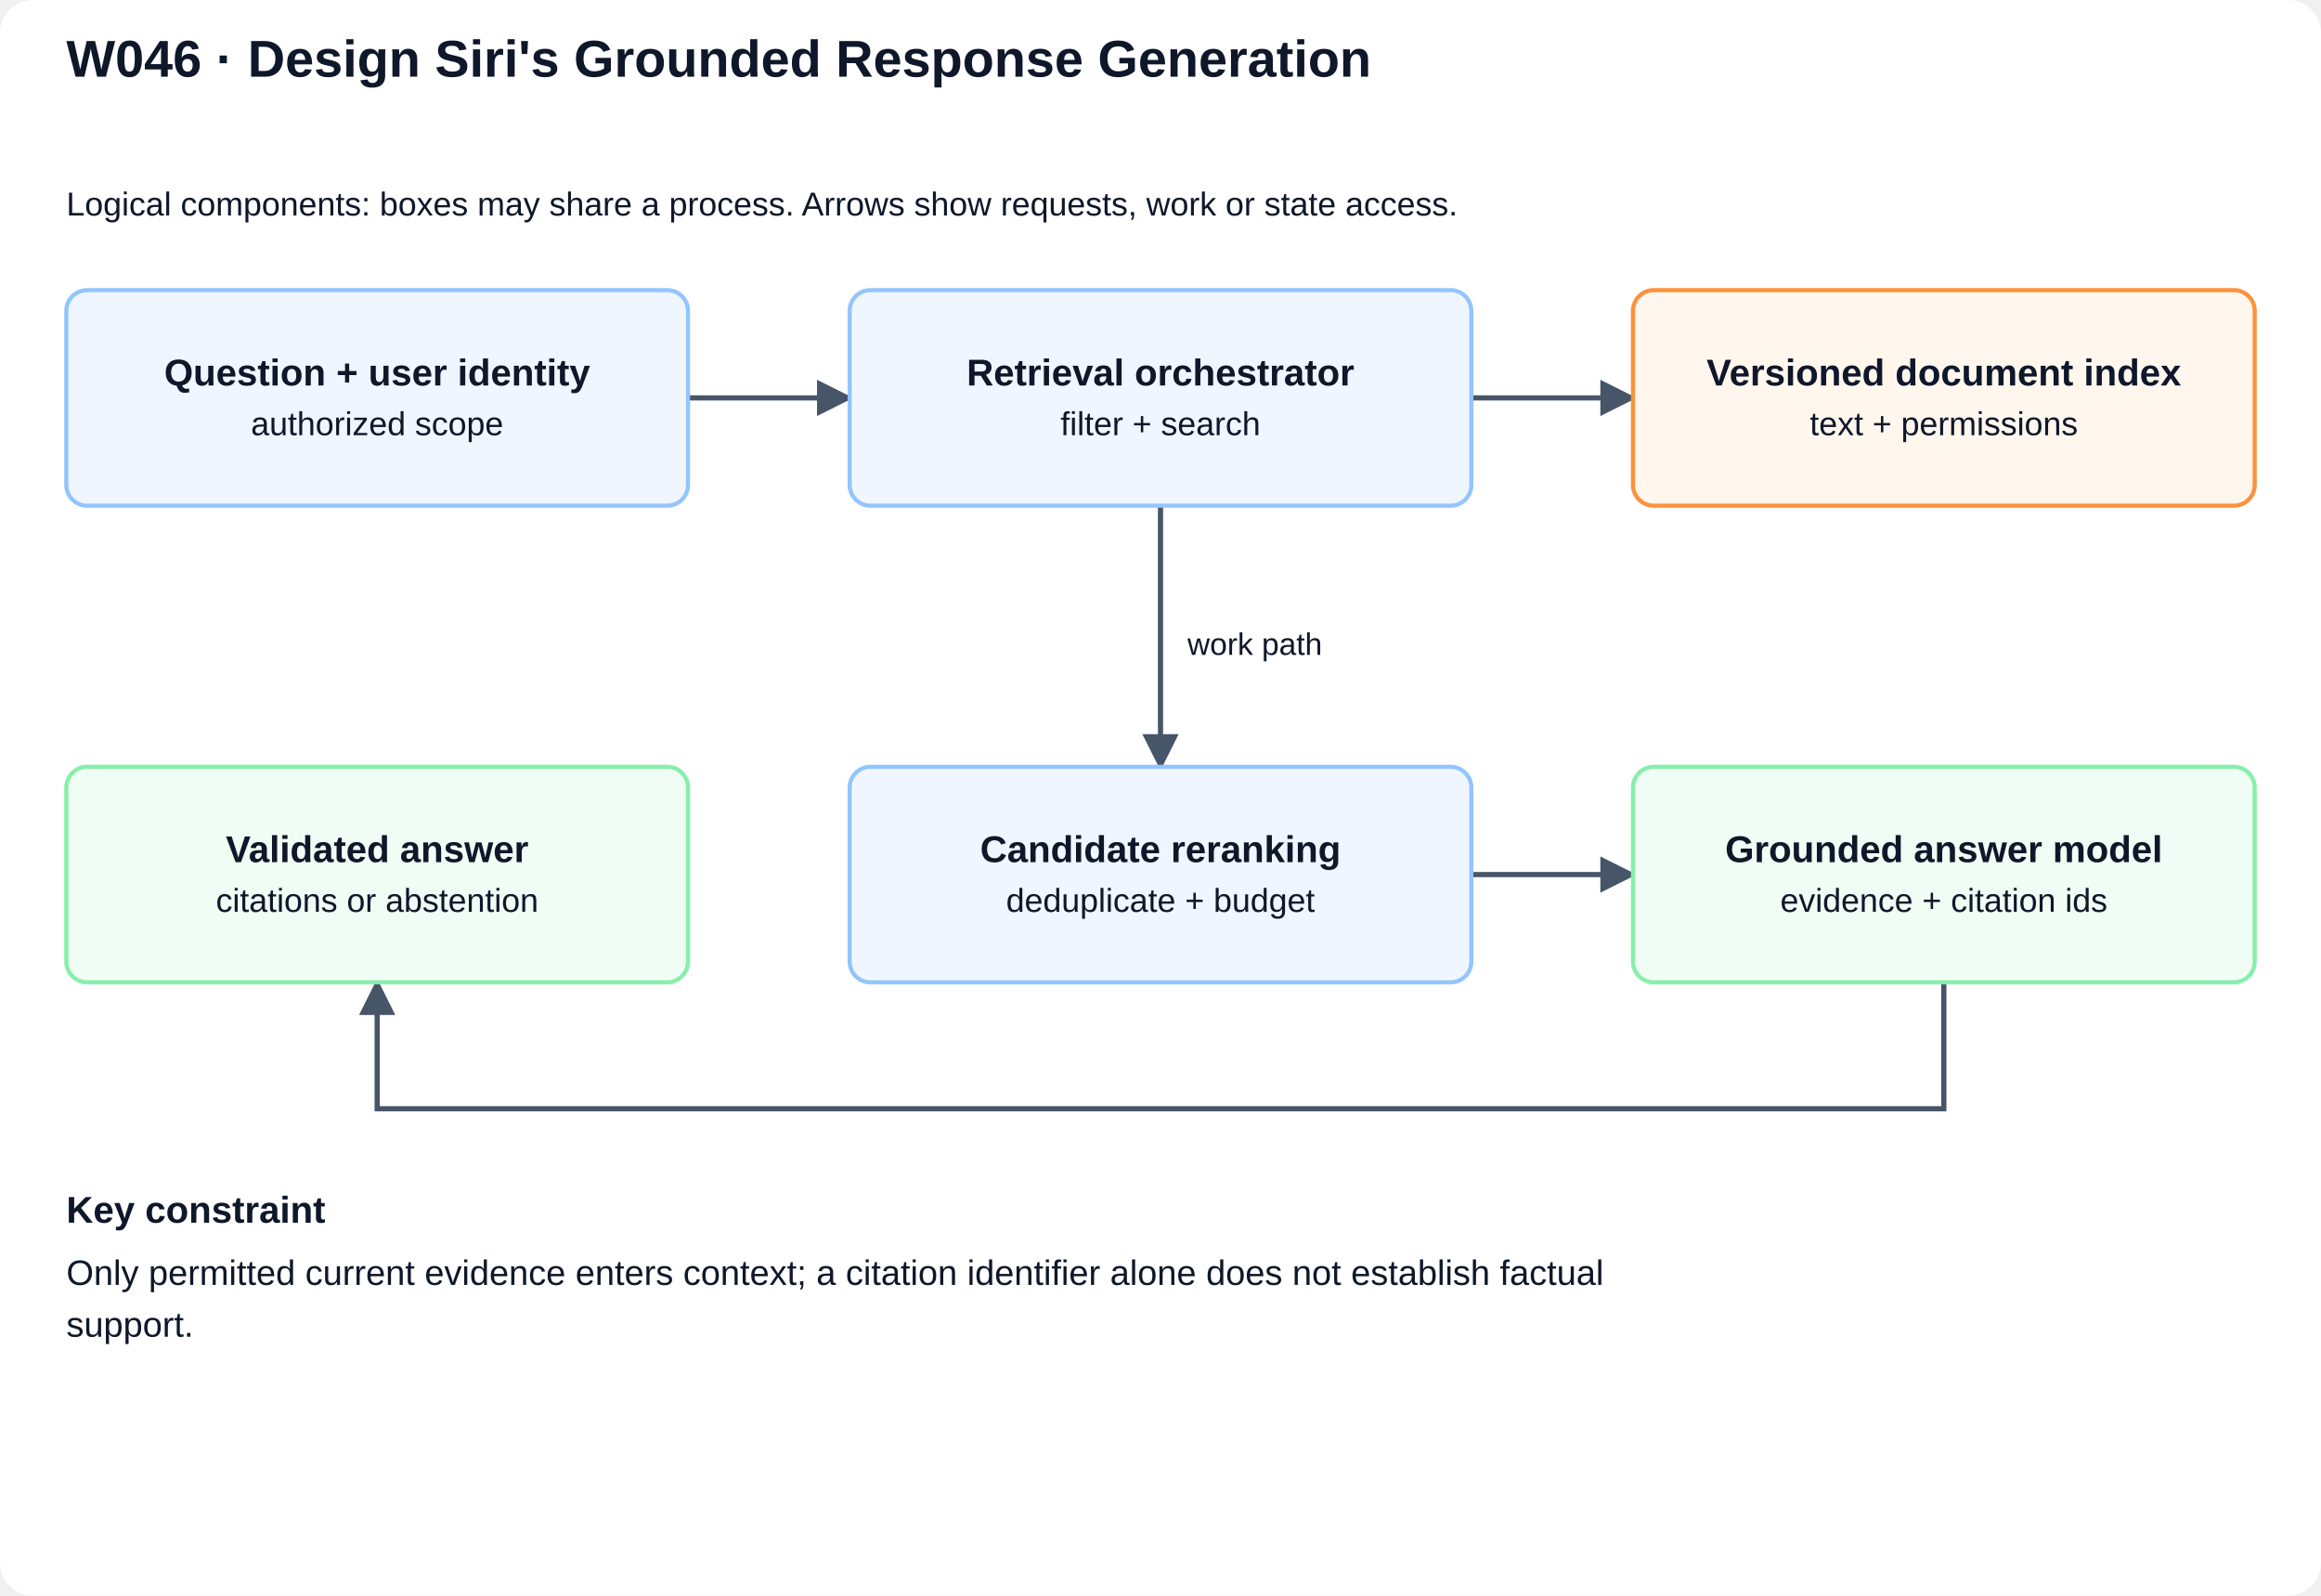
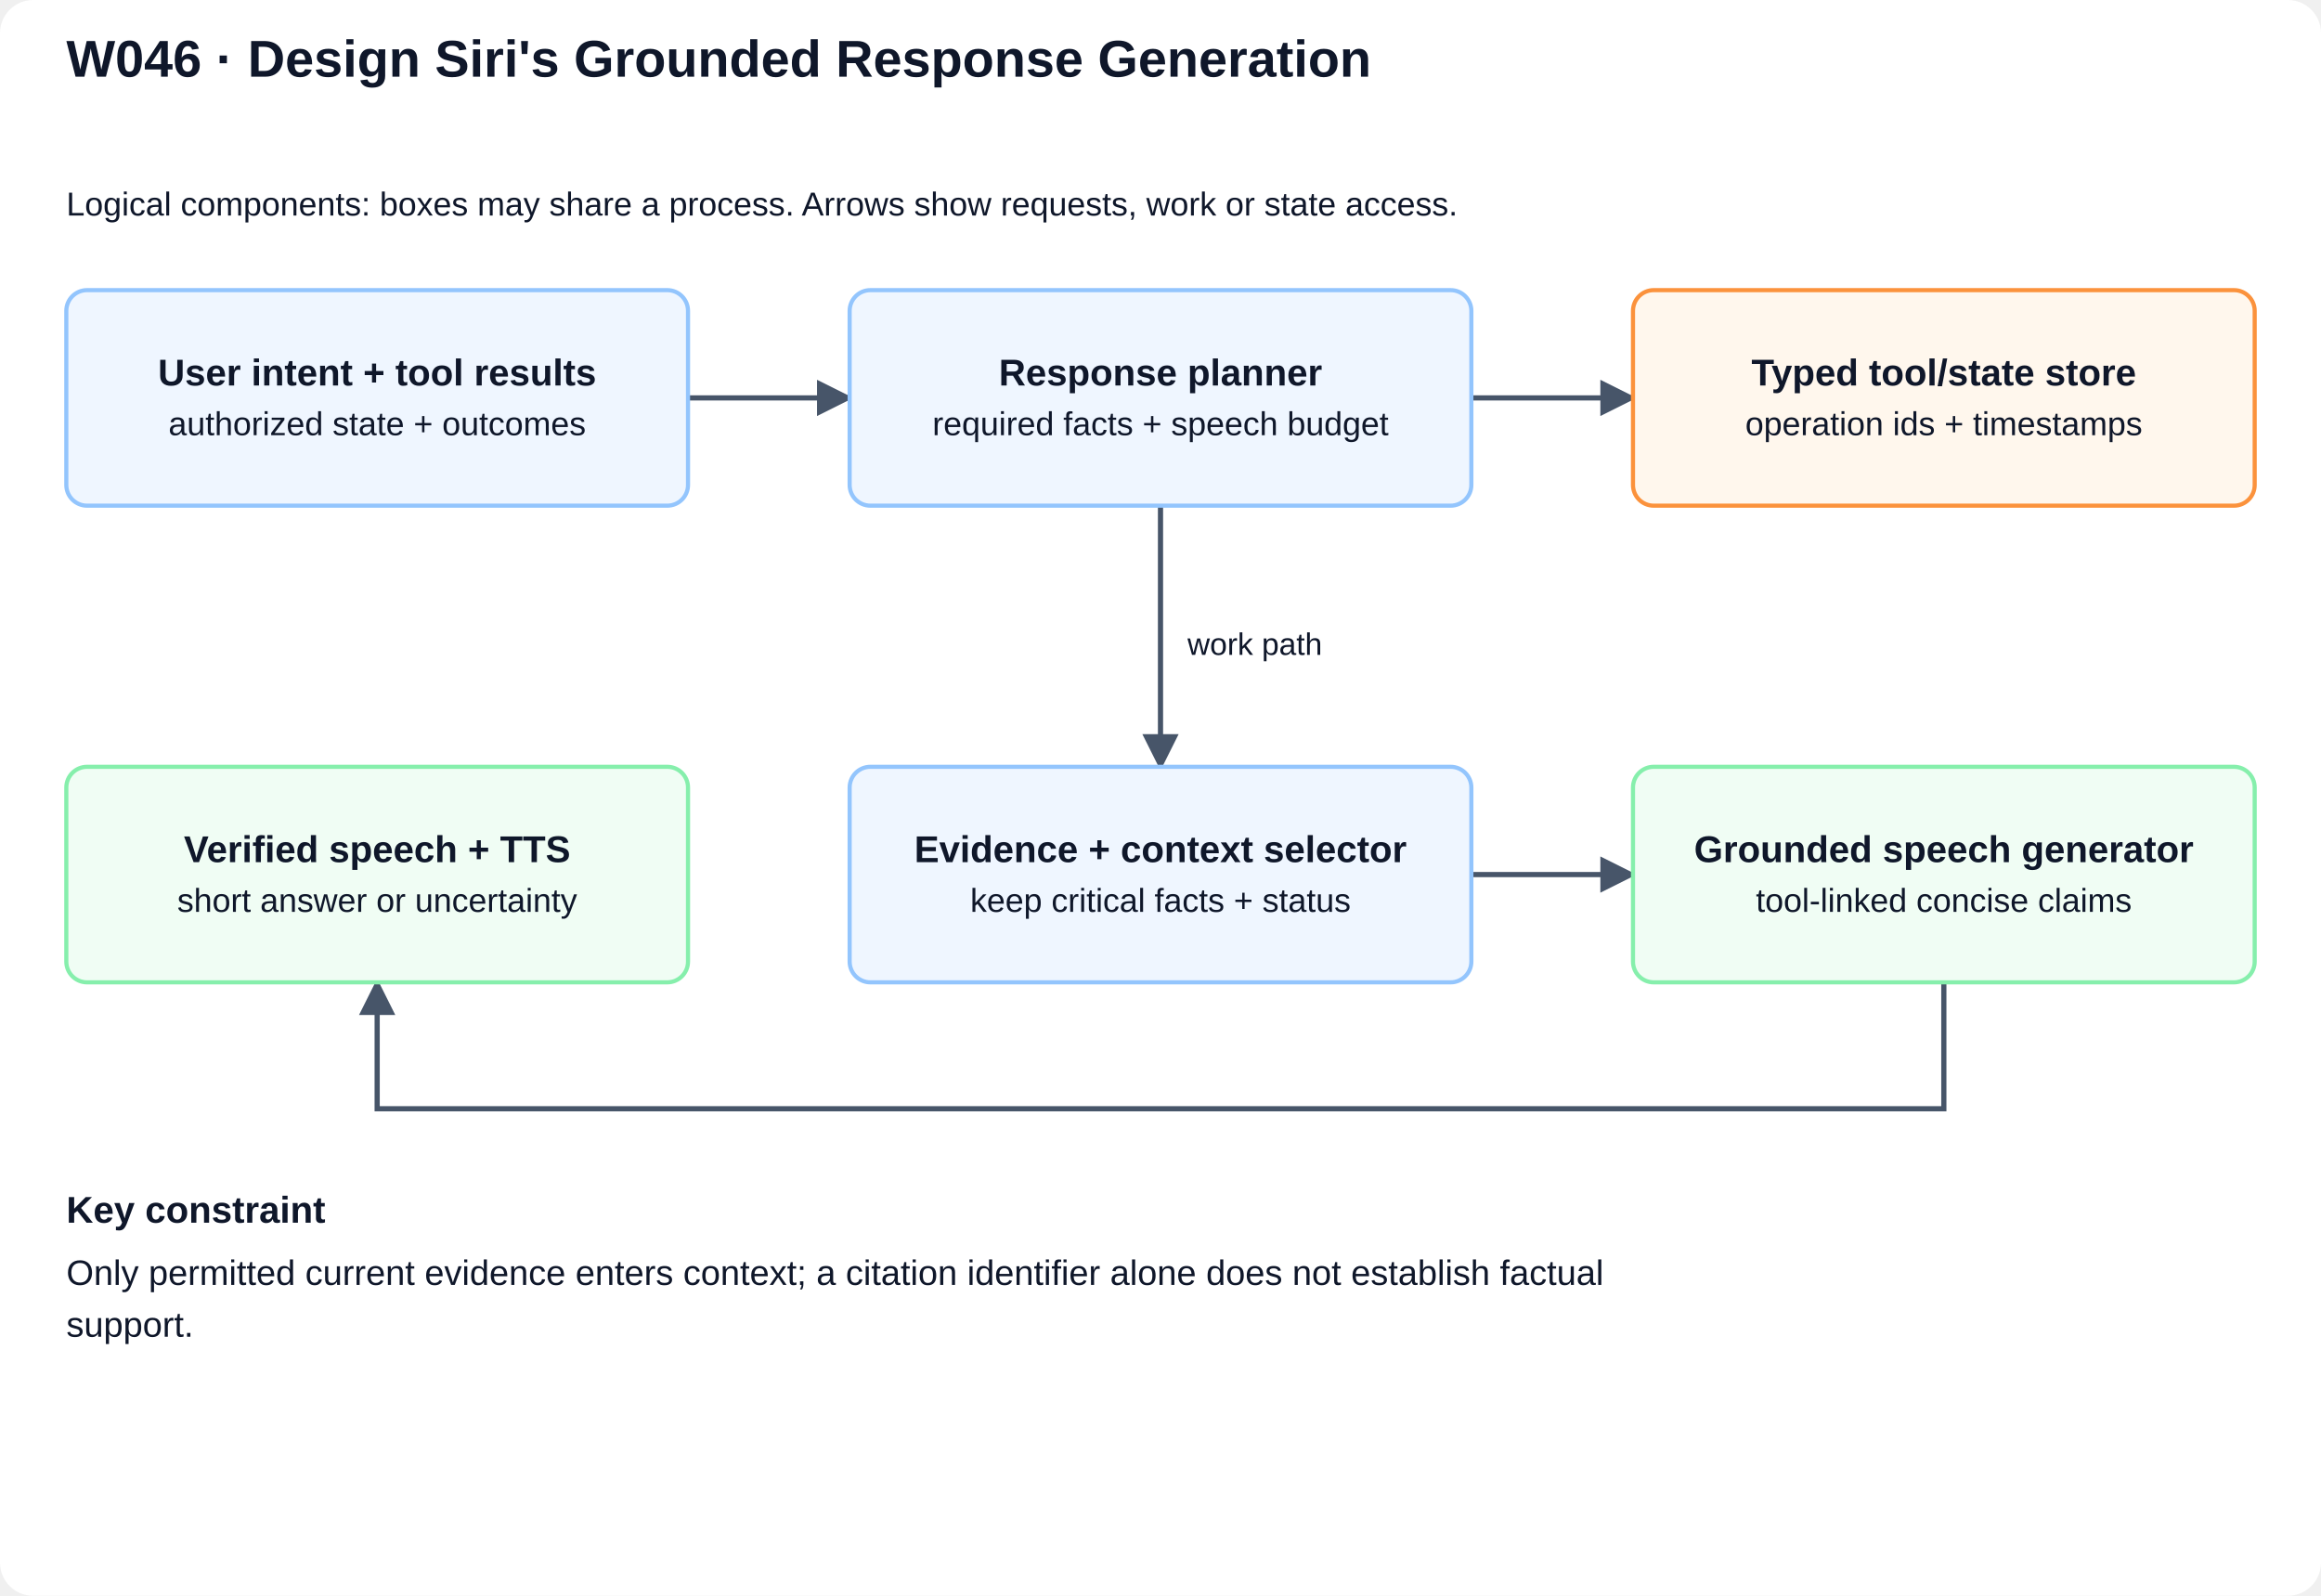
<svg xmlns="http://www.w3.org/2000/svg" width="1120" height="770" viewBox="0 0 1120 770" role="img" aria-labelledby="title desc">
  <defs>
    <marker id="arrow" viewBox="0 0 10 10" refX="9" refY="5" markerWidth="7" markerHeight="7" orient="auto-start-reverse">
      <path d="M0 0 L10 5 L0 10Z" fill="#475569" />
    </marker>
  </defs>
  <rect width="1120" height="770" rx="16" fill="white" />
  <g font-family="Arial, Helvetica, sans-serif" fill="#0f172a">
    <text x="32" y="37" font-size="25" font-weight="700" text-anchor="start">W046 · Design Siri's Grounded Response Generation</text>
    <text x="32" y="104" font-size="16" font-weight="400" text-anchor="start">Logical components: boxes may share a process. Arrows show requests, work or state access.</text>
    <polyline points="332,192 410,192" stroke="#475569" stroke-width="2.5" fill="none" marker-end="url(#arrow)" />
    <polyline points="710,192 788,192" stroke="#475569" stroke-width="2.5" fill="none" marker-end="url(#arrow)" />
    <polyline points="560,244 560,370" stroke="#475569" stroke-width="2.5" fill="none" marker-end="url(#arrow)" />
    <text x="573" y="316" font-size="15" font-weight="400" text-anchor="start">work path</text>
    <polyline points="710,422 788,422" stroke="#475569" stroke-width="2.5" fill="none" marker-end="url(#arrow)" />
    <polyline points="938,474 938,535 182,535 182,474" stroke="#475569" stroke-width="2.5" fill="none" marker-end="url(#arrow)" />
    <rect x="32" y="140" width="300" height="104" rx="10" fill="#eff6ff" stroke="#93c5fd" stroke-width="2" />
-     <text x="182" y="186" font-size="18" font-weight="700" text-anchor="middle">Question + user identity</text>
-     <text x="182" y="210" font-size="16" font-weight="400" text-anchor="middle">authorized scope</text>
+     <text x="182" y="186" font-size="18" font-weight="700" text-anchor="middle">User intent + tool results</text>
+     <text x="182" y="210" font-size="16" font-weight="400" text-anchor="middle">authorized state + outcomes</text>
    <rect x="410" y="140" width="300" height="104" rx="10" fill="#eff6ff" stroke="#93c5fd" stroke-width="2" />
-     <text x="560" y="186" font-size="18" font-weight="700" text-anchor="middle">Retrieval orchestrator</text>
-     <text x="560" y="210" font-size="16" font-weight="400" text-anchor="middle">filter + search</text>
+     <text x="560" y="186" font-size="18" font-weight="700" text-anchor="middle">Response planner</text>
+     <text x="560" y="210" font-size="16" font-weight="400" text-anchor="middle">required facts + speech budget</text>
    <rect x="788" y="140" width="300" height="104" rx="10" fill="#fff7ed" stroke="#fb923c" stroke-width="2" />
-     <text x="938" y="186" font-size="18" font-weight="700" text-anchor="middle">Versioned document index</text>
-     <text x="938" y="210" font-size="16" font-weight="400" text-anchor="middle">text + permissions</text>
+     <text x="938" y="186" font-size="18" font-weight="700" text-anchor="middle">Typed tool/state store</text>
+     <text x="938" y="210" font-size="16" font-weight="400" text-anchor="middle">operation ids + timestamps</text>
    <rect x="410" y="370" width="300" height="104" rx="10" fill="#eff6ff" stroke="#93c5fd" stroke-width="2" />
-     <text x="560" y="416" font-size="18" font-weight="700" text-anchor="middle">Candidate reranking</text>
-     <text x="560" y="440" font-size="16" font-weight="400" text-anchor="middle">deduplicate + budget</text>
+     <text x="560" y="416" font-size="18" font-weight="700" text-anchor="middle">Evidence + context selector</text>
+     <text x="560" y="440" font-size="16" font-weight="400" text-anchor="middle">keep critical facts + status</text>
    <rect x="788" y="370" width="300" height="104" rx="10" fill="#f0fdf4" stroke="#86efac" stroke-width="2" />
-     <text x="938" y="416" font-size="18" font-weight="700" text-anchor="middle">Grounded answer model</text>
-     <text x="938" y="440" font-size="16" font-weight="400" text-anchor="middle">evidence + citation ids</text>
+     <text x="938" y="416" font-size="18" font-weight="700" text-anchor="middle">Grounded speech generator</text>
+     <text x="938" y="440" font-size="16" font-weight="400" text-anchor="middle">tool-linked concise claims</text>
    <rect x="32" y="370" width="300" height="104" rx="10" fill="#f0fdf4" stroke="#86efac" stroke-width="2" />
-     <text x="182" y="416" font-size="18" font-weight="700" text-anchor="middle">Validated answer</text>
-     <text x="182" y="440" font-size="16" font-weight="400" text-anchor="middle">citations or abstention</text>
+     <text x="182" y="416" font-size="18" font-weight="700" text-anchor="middle">Verified speech + TTS</text>
+     <text x="182" y="440" font-size="16" font-weight="400" text-anchor="middle">short answer or uncertainty</text>
    <text x="32" y="590" font-size="18" font-weight="700" text-anchor="start">Key constraint</text>
    <text x="32" y="620" font-size="17" font-weight="400" text-anchor="start">Only permitted current evidence enters context; a citation identifier alone does not establish factual</text>
    <text x="32" y="645" font-size="17" font-weight="400" text-anchor="start">support.</text>
  </g>
</svg>
